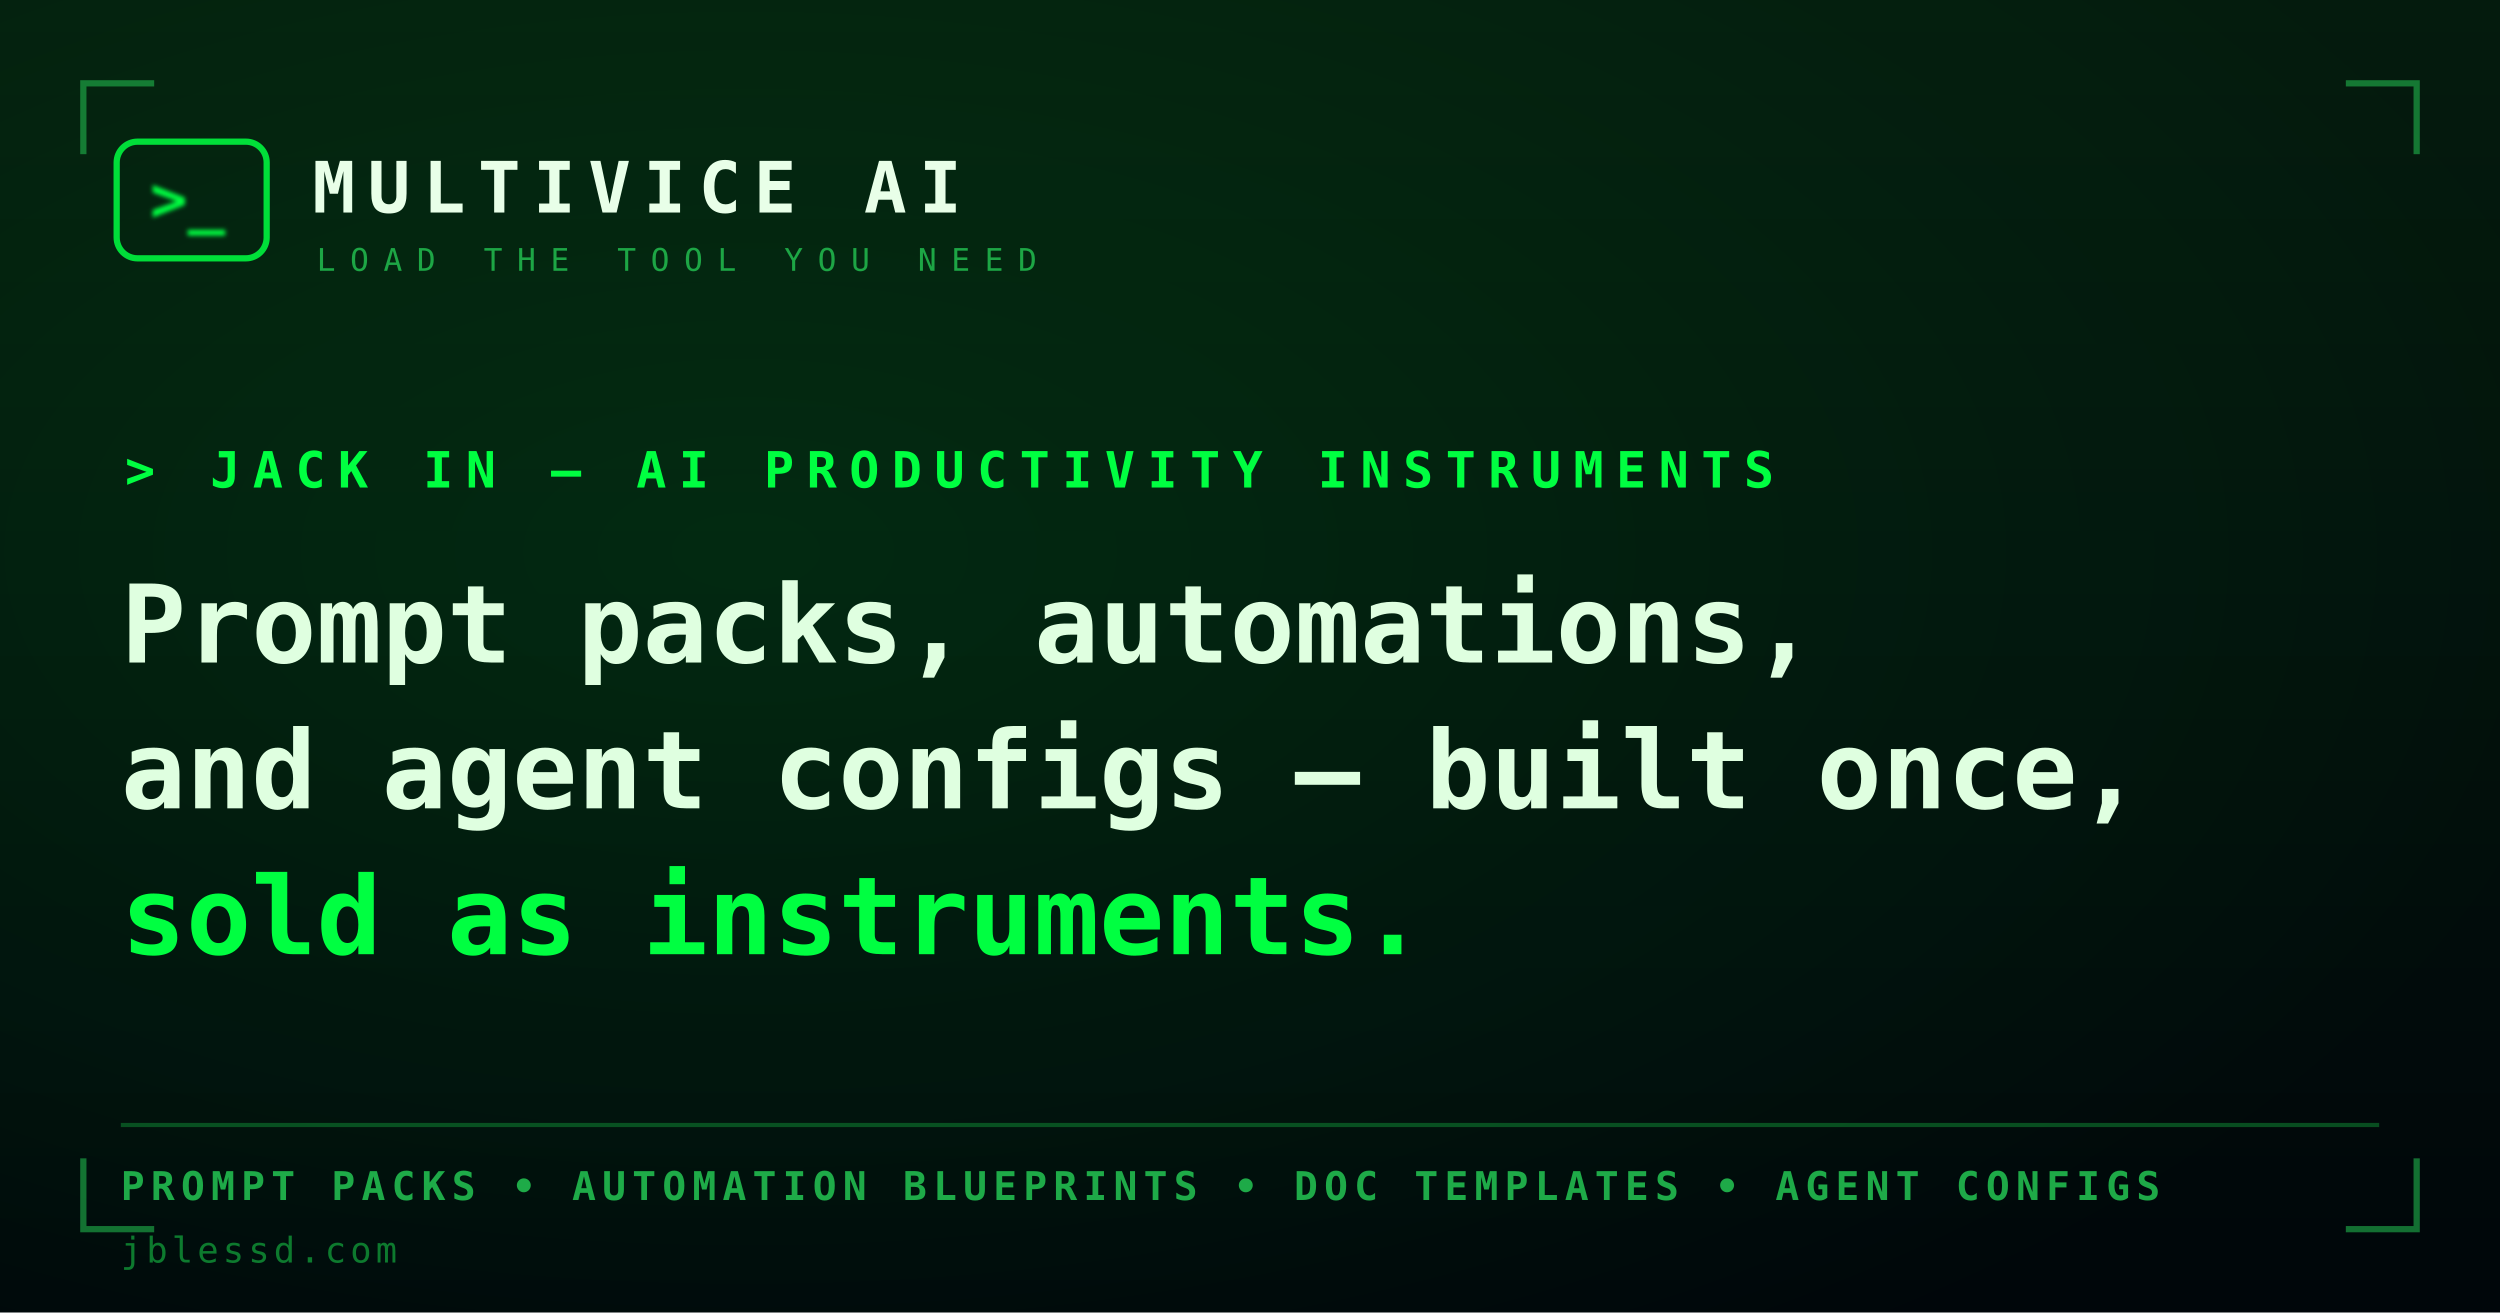
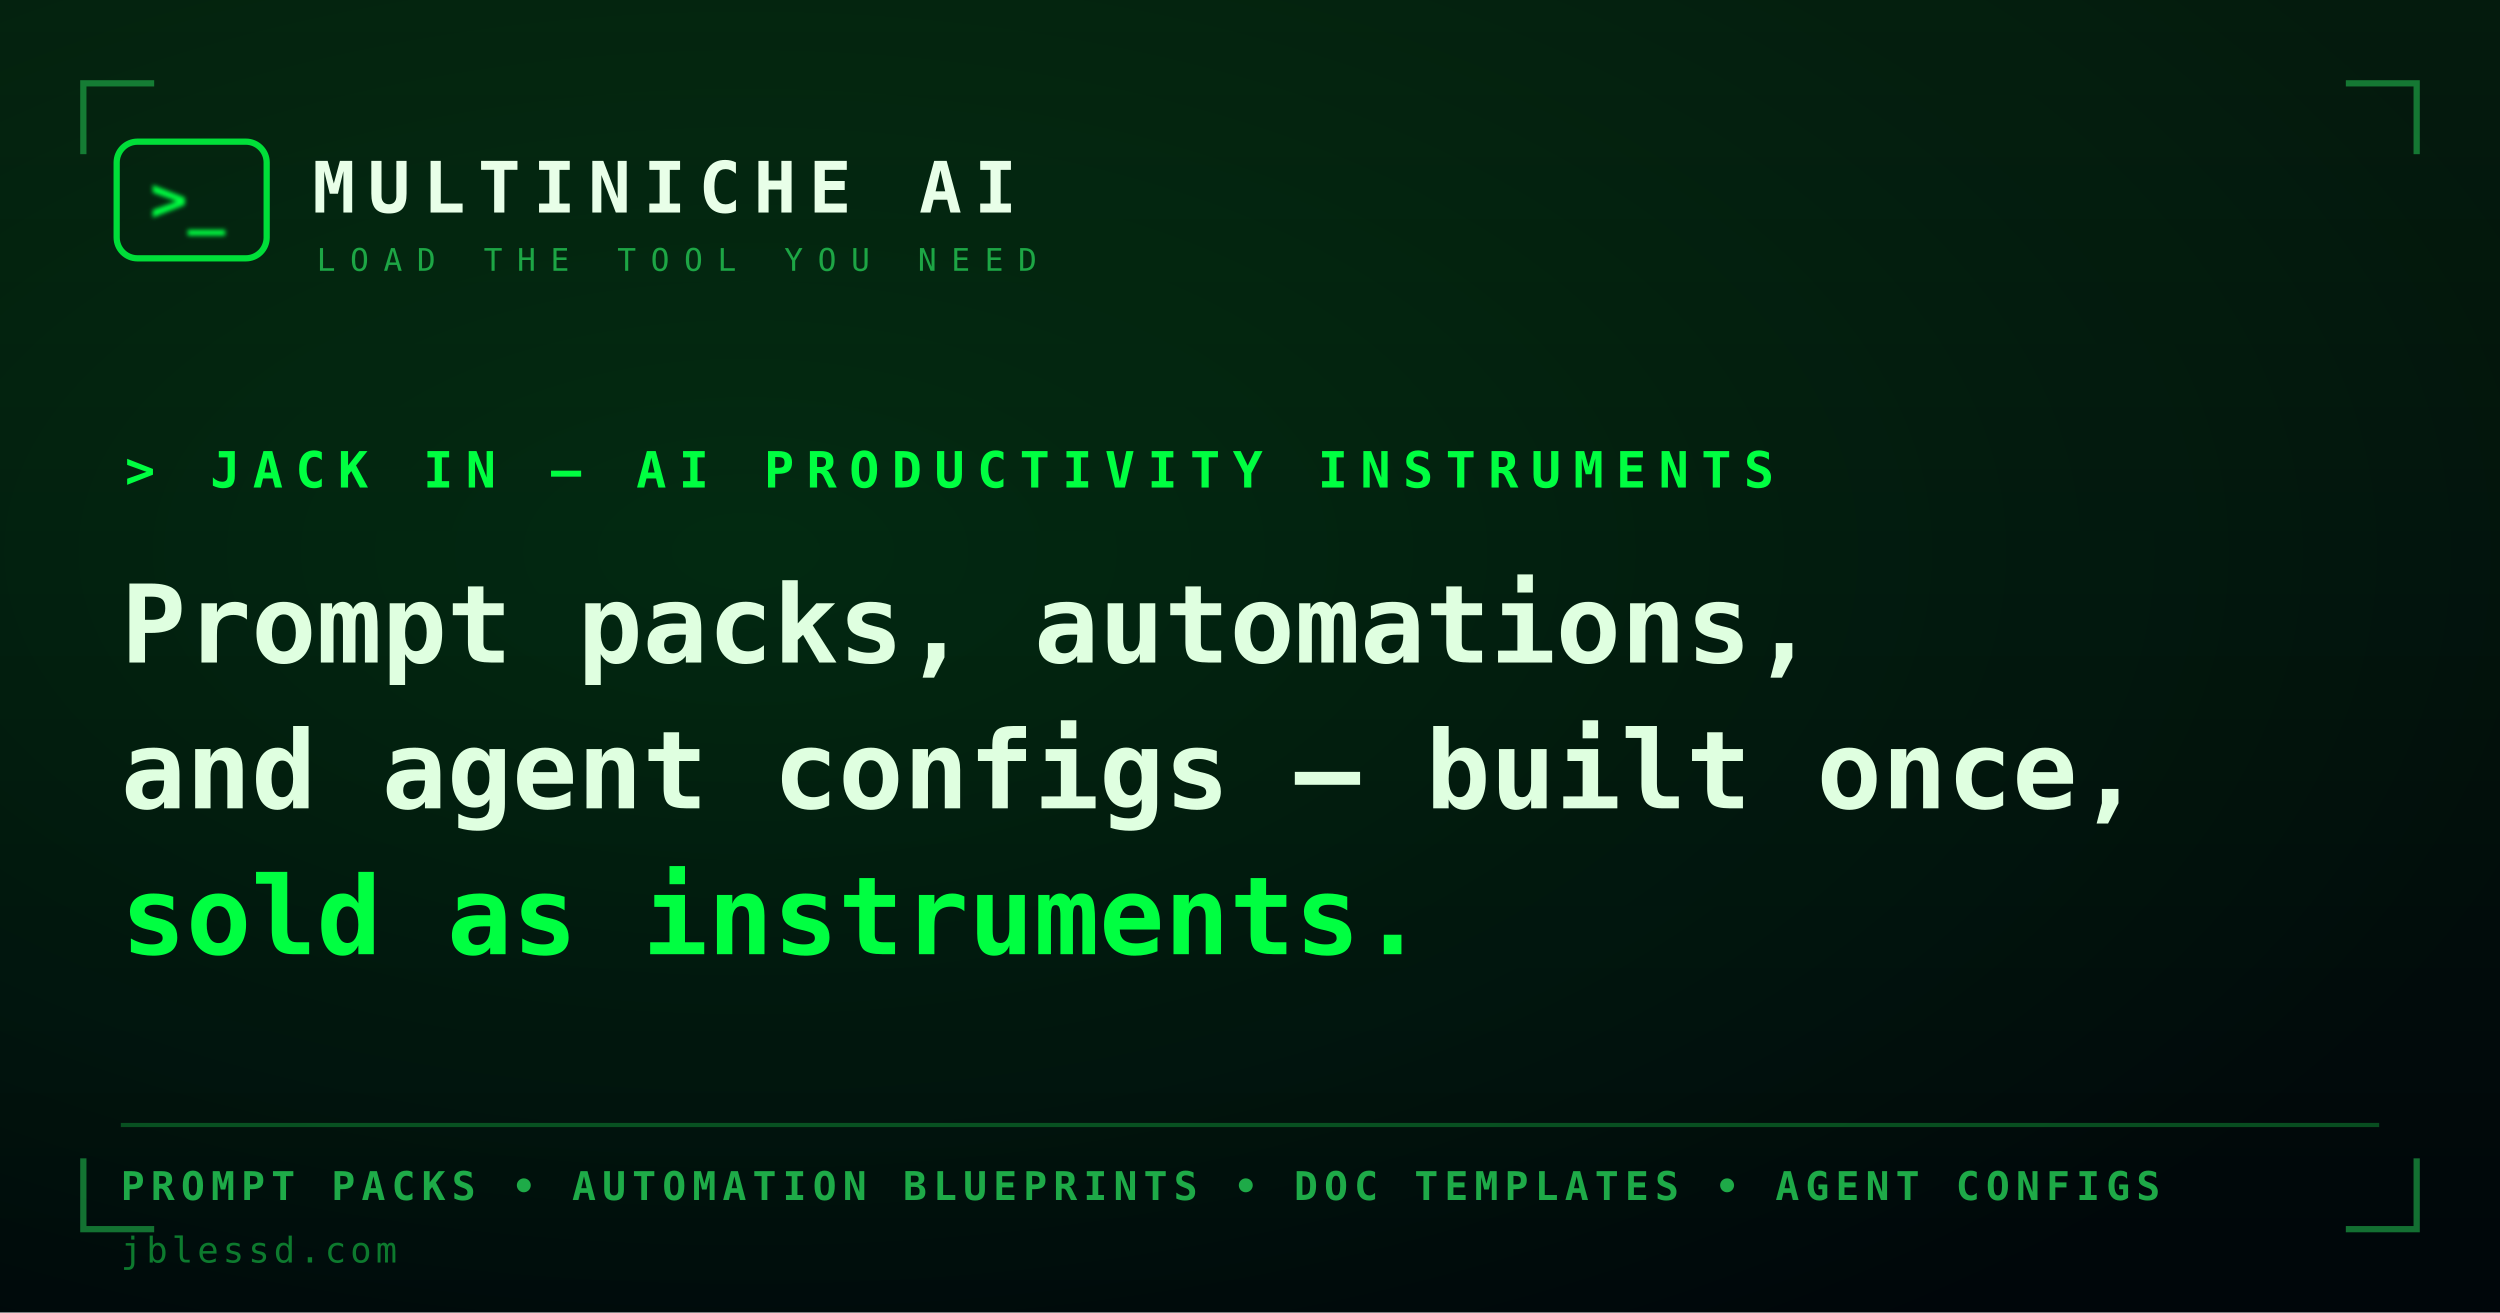
<svg xmlns="http://www.w3.org/2000/svg" width="1200" height="630" viewBox="0 0 1200 630">
  <defs>
    <linearGradient id="bg" x1="0" y1="0" x2="0" y2="1">
      <stop offset="0" stop-color="#041b0d" />
      <stop offset="1" stop-color="#00060a" />
    </linearGradient>
    <radialGradient id="glow" cx="30%" cy="42%" r="75%">
      <stop offset="0" stop-color="#00ff41" stop-opacity=".10" />
      <stop offset="1" stop-color="#00ff41" stop-opacity="0" />
    </radialGradient>
    <filter id="soft" x="-20%" y="-20%" width="140%" height="140%">
      <feGaussianBlur stdDeviation="1.1" />
    </filter>
  </defs>
  <rect width="1200" height="630" fill="url(#bg)" />
  <rect width="1200" height="630" fill="url(#glow)" />
  <g stroke="#23C552" stroke-width="3" fill="none" opacity=".55">
    <path d="M40 74 V40 H74" />
    <path d="M1160 74 V40 H1126" />
    <path d="M40 556 V590 H74" />
    <path d="M1160 556 V590 H1126" />
  </g>
  <g transform="translate(56,68)">
    <rect width="72" height="56" rx="10" fill="none" stroke="#00FF41" stroke-width="3" opacity=".85" />
    <text x="16" y="38" font-family="DejaVu Sans Mono, monospace" font-size="30" font-weight="bold" fill="#00FF41" filter="url(#soft)">&gt;_</text>
  </g>
-   <text x="150" y="102" font-family="DejaVu Sans Mono, monospace" font-size="34" font-weight="bold" letter-spacing="6" fill="#e8ffe8">MULTIVICE AI</text>
+   <text x="150" y="102" font-family="DejaVu Sans Mono, monospace" font-size="34" font-weight="bold" letter-spacing="6" fill="#e8ffe8">MULTINICHE AI</text>
  <text x="152" y="130" font-family="DejaVu Sans Mono, monospace" font-size="15" letter-spacing="7" fill="#23C552" opacity=".8">LOAD THE TOOL YOU NEED</text>
  <text x="60" y="234" font-family="DejaVu Sans Mono, monospace" font-size="24" font-weight="bold" letter-spacing="6" fill="#00FF41">&gt; JACK IN — AI PRODUCTIVITY INSTRUMENTS</text>
  <g font-family="DejaVu Sans Mono, monospace" font-size="52" font-weight="bold" fill="#dfffe0">
    <text x="58" y="318">Prompt packs, automations,</text>
    <text x="58" y="388">and agent configs — built once,</text>
    <text x="58" y="458" fill="#00FF41">sold as instruments.</text>
  </g>
  <line x1="58" y1="540" x2="1142" y2="540" stroke="#0d7a2e" stroke-width="2" opacity=".6" />
  <text x="58" y="576" font-family="DejaVu Sans Mono, monospace" font-size="19" font-weight="bold" letter-spacing="3" fill="#23C552" opacity=".85">PROMPT PACKS • AUTOMATION BLUEPRINTS • DOC TEMPLATES • AGENT CONFIGS</text>
  <text x="58" y="606" font-family="DejaVu Sans Mono, monospace" font-size="17" letter-spacing="2" fill="#0d7a2e">jblessd.com</text>
</svg>
